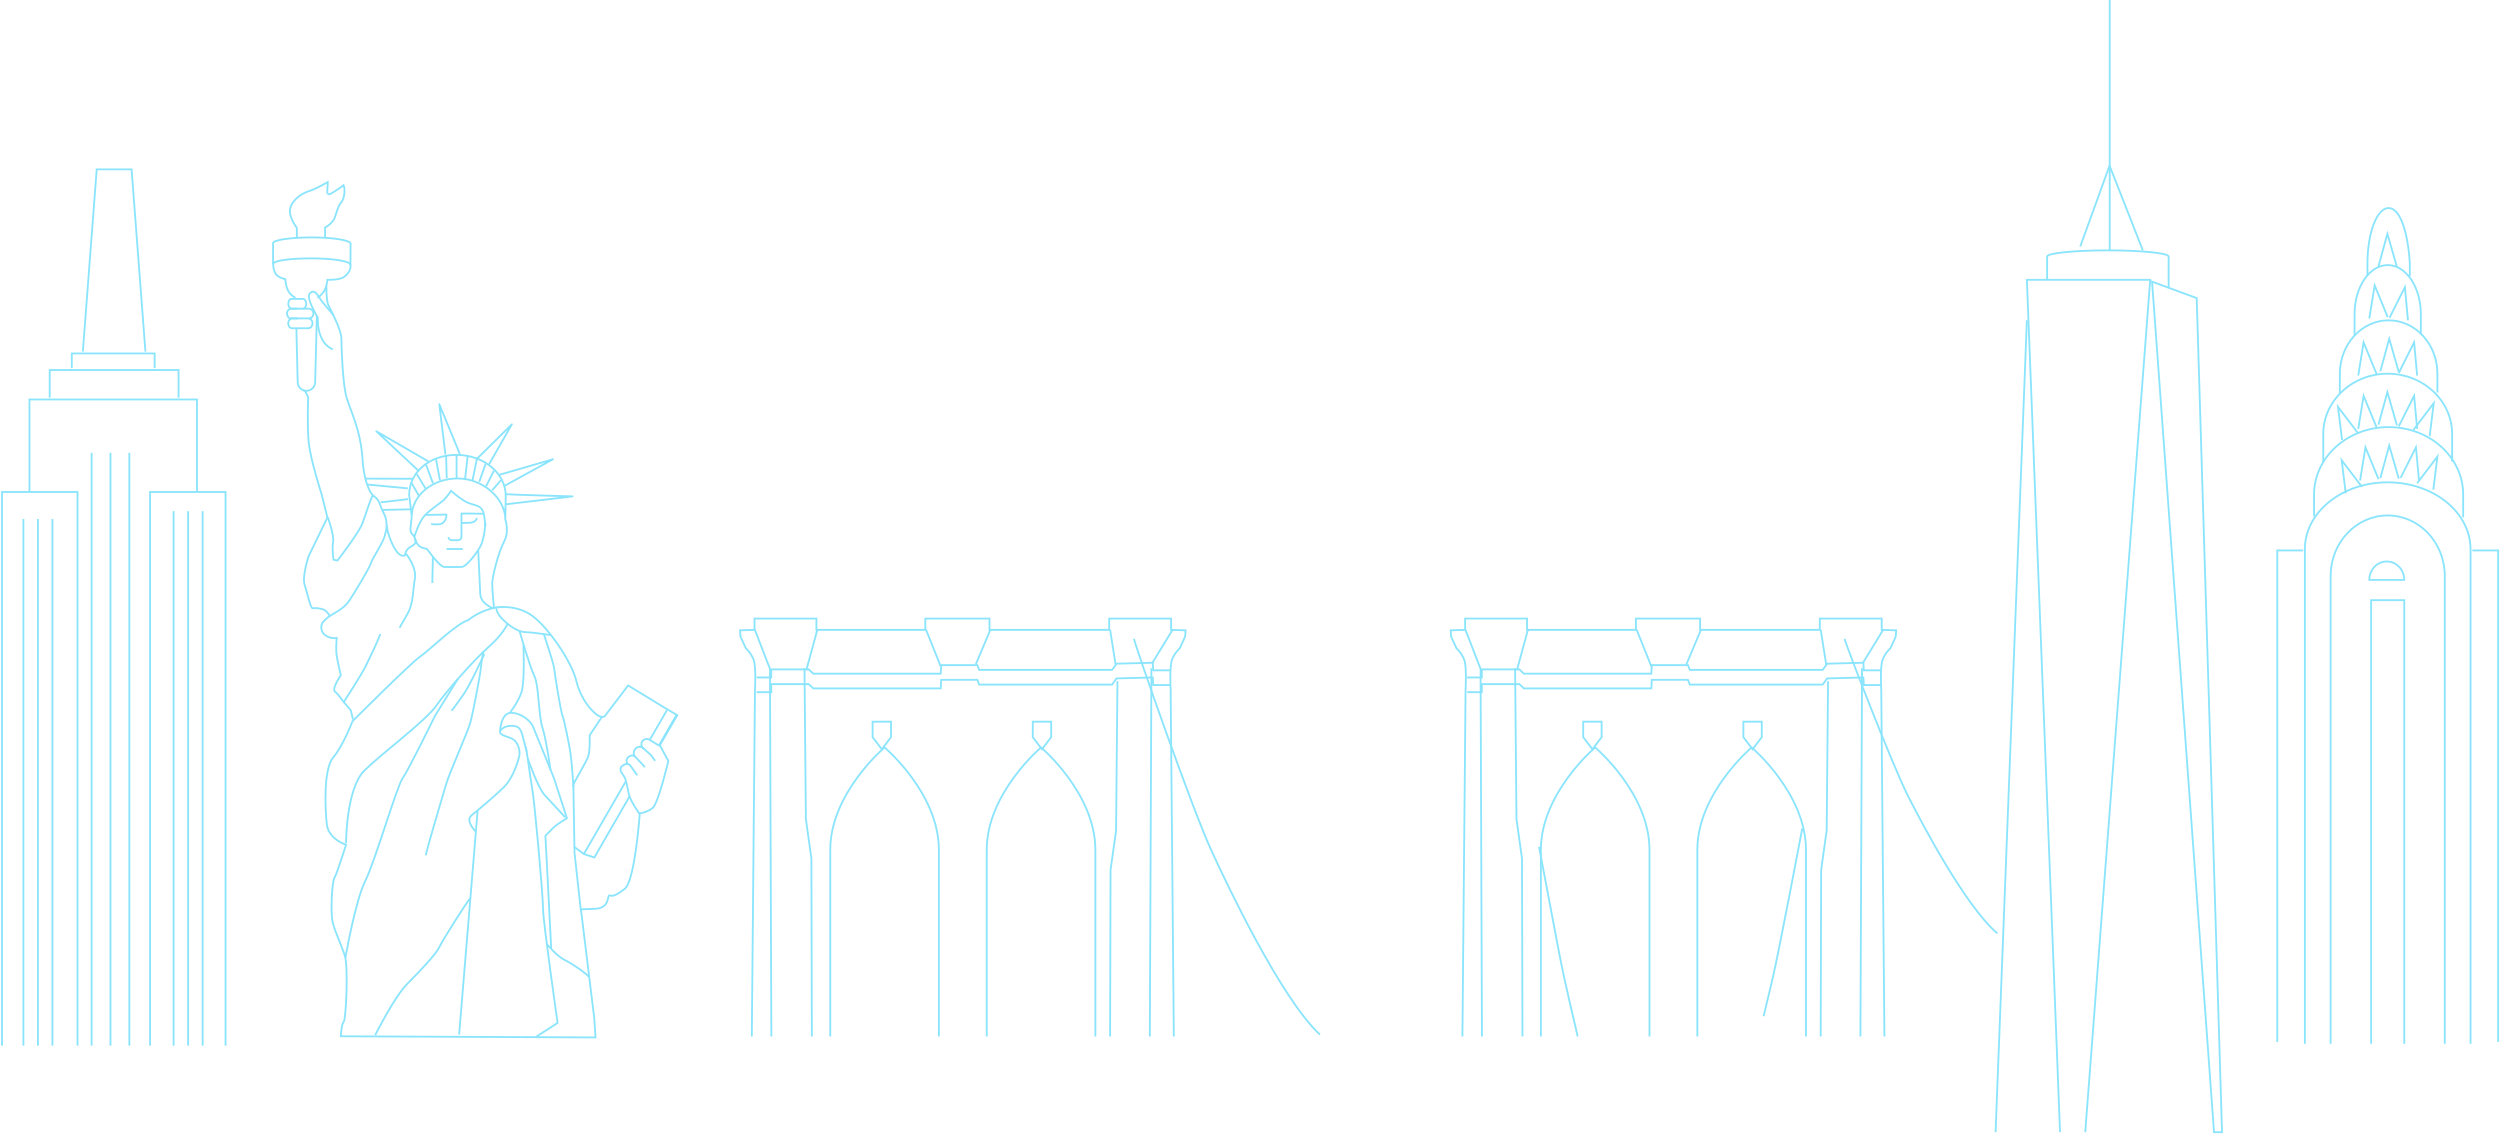
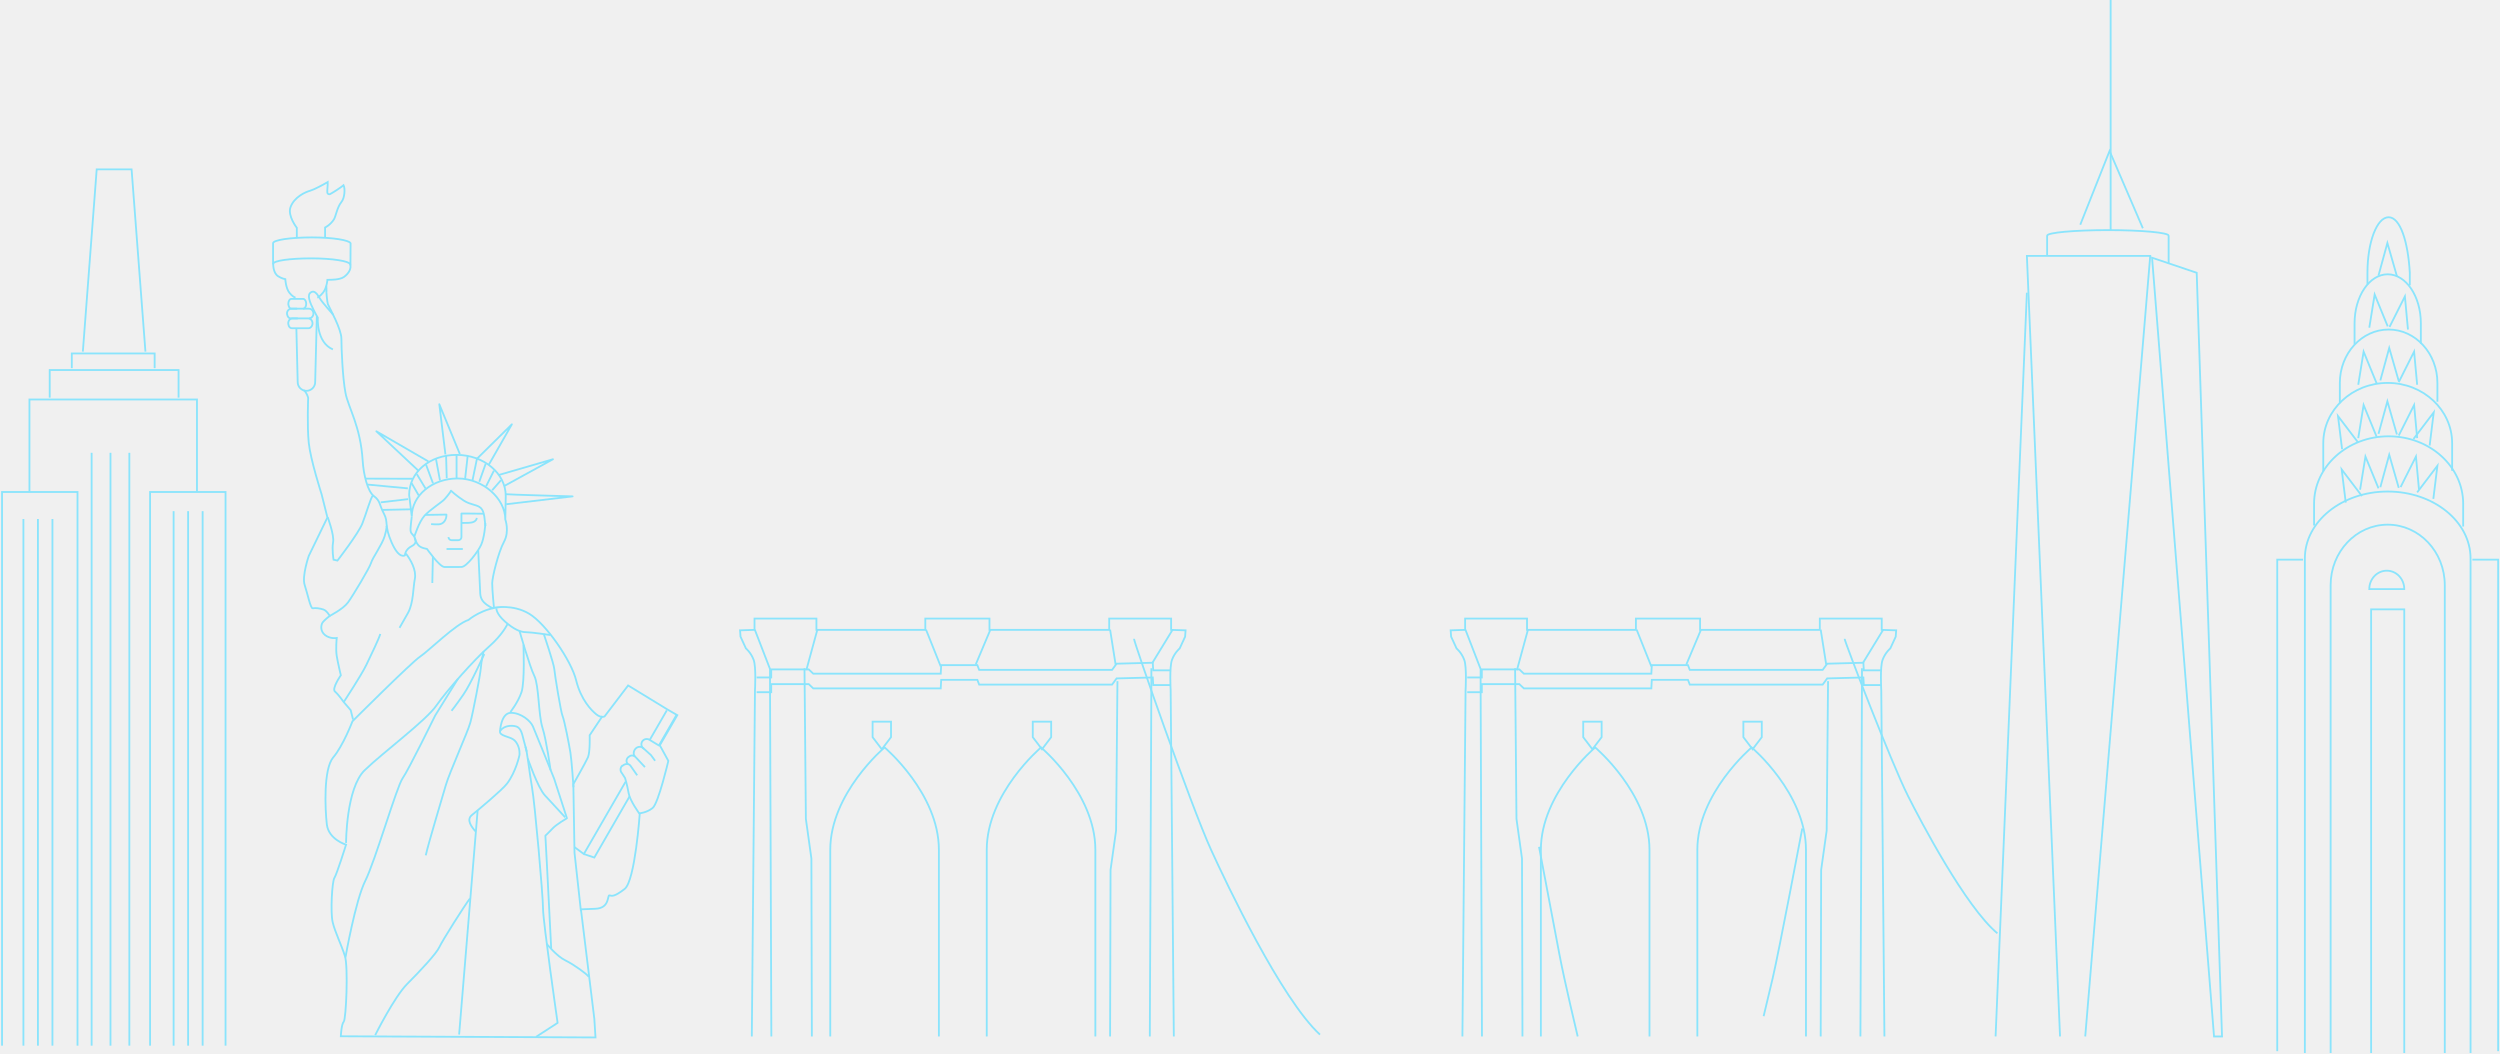
- <svg xmlns="http://www.w3.org/2000/svg" xmlns:xlink="http://www.w3.org/1999/xlink" width="1358px" height="616px" viewBox="0 0 1358 616" version="1.1">
+ <svg xmlns="http://www.w3.org/2000/svg" xmlns:xlink="http://www.w3.org/1999/xlink" width="1358px" height="572px" viewBox="0 0 1358 572" version="1.1">
  <defs>
    <polygon id="path-1" points="0.479 0.379 2.71 0.379 2.71 87.829 0.479 87.829" />
    <polygon id="path-3" points="0.493 0.474 2.493 0.474 2.493 90.51 0.493 90.51" />
  </defs>
  <g id="Page-1" stroke="none" stroke-width="1" fill="none" fill-rule="evenodd">
-     <g id="Desktop_useReact" transform="translate(-33, -2839)">
-       <rect fill="#FFFFFF" x="0" y="0" width="1440" height="5655" />
-       <g id="code-of-conduct" transform="translate(0, 1910)">
-         <g id="City-Illustration" transform="translate(34, 929)">
+     <g id="desktop-city-illustration" transform="translate(-227, -2872)">
+       <g id="code-of-conduct" transform="translate(228, 2872)">
+         <g id="City-Illustration">
          <g id="Illustration">
            <g id="brooklyn-bridge" transform="translate(787, 336)" stroke="#8AE4FC">
              <path d="M49,227 L49,125.614 C49,94.9 78.5,70 78.5,70 C78.5,70 108,94.9 108,125.614 L108,227" id="Stroke-1" />
              <path d="M134,227 L134,125.614 C134,94.9 163.5,70 163.5,70 C163.5,70 193,94.9 193,125.614 L193,227" id="Stroke-3" />
              <path d="M235.619,227 L233.901,38.859 C233.901,38.859 233.164,26.314 234.638,22.38 C236.109,18.446 238.809,16.231 238.809,16.231 L241.753,9.837 L242,6.394 L234.146,6.147 L234.146,0 L200.52,0 L200.52,6.147 L135.48,6.147 L135.48,0 L100.629,0 L100.629,6.147 L41.48,6.147 L41.48,0 L7.856,0 L7.856,6.147 L0,6.394 L0.247,9.837 L3.191,16.231 C3.191,16.231 5.891,18.446 7.364,22.38 C8.075,24.281 8.271,28.192 8.283,31.726 C8.297,35.508 8.099,38.859 8.099,38.859 L6.381,227" id="Stroke-5" />
              <polyline id="Stroke-7" points="9 32 16.921 32 16.921 27.614 37.303 27.614 39.759 29.936 109.007 29.936 109.253 25.291 128.899 25.291 129.88 27.87 202.077 27.87 204.533 24.516 224.178 24 224.423 28.13 234 28.13" />
              <polyline id="Stroke-9" points="9 40 16.921 40 16.921 35.613 37.303 35.613 39.759 37.935 109.007 37.935 109.253 33.29 128.899 33.29 129.88 35.869 202.077 35.869 204.533 32.515 224.178 32 224.423 36.129 234 36.129" />
              <polyline id="Stroke-11" points="8 6 16.269 27.412 16.269 35.165 17 227" />
              <polyline id="Stroke-13" points="223.424 27 223.424 34.767 222.576 227" />
              <path d="M36,28 L42,6" id="Stroke-15" />
              <polyline id="Stroke-17" points="35 27 35.751 108.831 38.75 130.338 39 227" />
              <polyline id="Stroke-19" points="205 34 204.249 115.174 201.251 136.509 201 227" />
              <path d="M136,6 L128,25" id="Stroke-21" />
              <path d="M235,6 L224,24" id="Stroke-23" />
              <path d="M109,26 L101,6" id="Stroke-25" />
              <path d="M201,6 L204,25" id="Stroke-27" />
              <path d="M48,124 C48,124 55.688,164.384 59.062,182.355 C61.802,196.935 69,227 69,227" id="Stroke-29" />
              <path d="M191,114 C191,114 178.309,180.992 174.918,195.372 C173.388,201.848 171.554,209.523 170,216" id="Stroke-31" />
              <path d="M297,171 C279.689,156.549 255.327,110.064 248.379,96.267 C239.447,78.532 214,12.5 214,11" id="Stroke-35" />
              <polygon id="Stroke-39" points="82 64.425 77 71 72 64.425 72 56 82 56" />
              <polygon id="Stroke-41" points="169 64.425 164.002 71 159 64.425 159 56 169 56" />
            </g>
            <g id="brooklyn-bridge" transform="translate(401, 336)" stroke="#8AE4FC">
              <path d="M49,227 L49,125.614 C49,94.9 78.5,70 78.5,70 C78.5,70 108,94.9 108,125.614 L108,227" id="Stroke-1" />
              <path d="M134,227 L134,125.614 C134,94.9 163.5,70 163.5,70 C163.5,70 193,94.9 193,125.614 L193,227" id="Stroke-3" />
              <path d="M235.619,227 L233.901,38.859 C233.901,38.859 233.164,26.314 234.638,22.38 C236.109,18.446 238.809,16.231 238.809,16.231 L241.753,9.837 L242,6.394 L234.146,6.147 L234.146,0 L200.52,0 L200.52,6.147 L135.48,6.147 L135.48,0 L100.629,0 L100.629,6.147 L41.48,6.147 L41.48,0 L7.856,0 L7.856,6.147 L0,6.394 L0.247,9.837 L3.191,16.231 C3.191,16.231 5.891,18.446 7.364,22.38 C8.075,24.281 8.271,28.192 8.283,31.726 C8.297,35.508 8.099,38.859 8.099,38.859 L6.381,227" id="Stroke-5" />
              <polyline id="Stroke-7" points="9 32 16.921 32 16.921 27.614 37.303 27.614 39.759 29.936 109.007 29.936 109.253 25.291 128.899 25.291 129.88 27.87 202.077 27.87 204.533 24.516 224.178 24 224.423 28.13 234 28.13" />
              <polyline id="Stroke-9" points="9 40 16.921 40 16.921 35.613 37.303 35.613 39.759 37.935 109.007 37.935 109.253 33.29 128.899 33.29 129.88 35.869 202.077 35.869 204.533 32.515 224.178 32 224.423 36.129 234 36.129" />
              <polyline id="Stroke-11" points="8 6 16.269 27.412 16.269 35.165 17 227" />
              <polyline id="Stroke-13" points="223.424 27 223.424 34.767 222.576 227" />
              <path d="M36,28 L42,6" id="Stroke-15" />
              <polyline id="Stroke-17" points="35 27 35.751 108.831 38.75 130.338 39 227" />
              <polyline id="Stroke-19" points="205 34 204.249 115.174 201.251 136.509 201 227" />
              <path d="M136,6 L128,25" id="Stroke-21" />
              <path d="M235,6 L224,24" id="Stroke-23" />
              <path d="M109,26 L101,6" id="Stroke-25" />
              <path d="M201,6 L204,25" id="Stroke-27" />
              <path d="M315,226 C293.935,206.582 264.289,144.117 255.834,125.578 C244.966,101.747 214,13.015 214,11" id="Stroke-35" />
              <polygon id="Stroke-39" points="82 64.425 77 71 72 64.425 72 56 82 56" />
              <polygon id="Stroke-41" points="169 64.425 164.002 71 159 64.425 159 56 169 56" />
            </g>
            <g id="freedom-tower" transform="translate(1083, 0)" stroke="#8AE4FC">
-               <polyline id="Stroke-1" points="35.012 615 17 152 84 152 48.7 615" />
-               <polygon id="Stroke-3" points="123 615 118.659 615 85 153 109.248 161.934" />
-               <path d="M0,615 L17,174" id="Stroke-5" />
-               <path d="M28,151.636 L28,139.349 C28,137.499 42.774,136 60.999,136 C79.226,136 94,137.499 94,139.349 L94,156" id="Stroke-7" />
-               <path d="M62,0 L62,136" id="Stroke-9" />
-               <polyline id="Stroke-11" points="46 133.877 61.916 90 80 136" />
-             </g>
-             <g id="Group-111" transform="translate(1563, 85)" stroke="#8AE4FC">
-               <path d="M573,509 L573,268.519 C573,250.558 591.131,236 613.501,236 C635.869,236 654,250.558 654,268.519 L654,509" id="Stroke-1" />
-               <path d="M585,507 L585,280.3 C585,264.118 597.313,251 612.498,251 C627.687,251 640,264.118 640,280.3 L640,507" id="Stroke-3" />
-               <path d="M577,251.538 L577,240.903 C577,222.732 593.341,208 613.501,208 C633.659,208 650,222.732 650,240.903 L650,252" id="Stroke-5" />
-               <path d="M604,282 C604,276.476 607.806,272 612.5,272 C617.196,272 621,276.476 621,282 L604,282 Z" id="Stroke-7" />
-               <path d="M582,225 L582,211.345 C582,195.138 595.879,182 613,182 C630.121,182 644,195.138 644,211.345 L644,224.766" id="Stroke-9" />
-               <path d="M589,192 L589,182.128 C589,167.699 599.52,156 612.499,156 C625.478,156 636,167.699 636,182.128 L636,191.307" id="Stroke-11" />
-               <path d="M597,163 L597,152.817 C597,139.663 604.163,129 612.998,129 C621.835,129 629,139.663 629,152.817 L629,162.767" id="Stroke-13" />
-               <path d="M603,134.542 L603,128.883 C603,114.037 607.476,102 612.999,102 C618.522,102 622.209,114.059 623,128.883 L623,135" id="Stroke-15" />
-               <path d="M612,102 L612,21" id="Stroke-17" />
-               <polyline id="Stroke-19" points="653 269 666 269 666 508" />
-               <polyline id="Stroke-21" points="571 269 558 269 558 508" />
-               <polyline id="Stroke-23" points="609 181.693 613.829 166 619 182" />
-               <polyline id="Stroke-25" points="608 129.693 612.83 114 618 130" />
-               <polyline id="Stroke-27" points="608 207.693 612.83 192 618 208" />
-               <polyline id="Stroke-29" points="603 155 605.912 139 613 154.348" />
-               <polyline id="Stroke-31" points="598 210 600.91 194 608 209.348" />
-               <polyline id="Stroke-33" points="598 184 600.91 168 608 183.348" />
-               <polyline id="Stroke-35" points="622 156 620.337 140 612 154.744" />
-               <polyline id="Stroke-37" points="626 210 624.339 194 616 208.744" />
-               <polyline id="Stroke-39" points="633.988 213 636 197 626 209.858" />
-               <polyline id="Stroke-41" points="590.014 215 588 199 598 211.856" />
-               <polyline id="Stroke-43" points="610 233.693 614.828 218 620 234" />
-               <polyline id="Stroke-45" points="598 235 600.91 219 608 234.346" />
-               <polyline id="Stroke-47" points="627 235 625.339 219 617 233.744" />
-               <polyline id="Stroke-49" points="633.986 239 636 223 626 235.856" />
-               <polyline id="Stroke-51" points="591.012 241 589 225 599 237.856" />
-               <polyline id="Stroke-53" points="626 184 624.339 168 616 182.742" />
-               <polyline id="Stroke-55" points="605 508 605 293 621 293 621 508" />
-               <path d="M119,506 L119,391.053 C119,356.231 152.5,328 152.5,328 C152.5,328 186,356.231 186,391.053 L186,506" id="Stroke-57" />
-               <path d="M217,506 L217,391.053 C217,356.231 250.5,328 250.5,328 C250.5,328 284,356.231 284,391.053 L284,506" id="Stroke-59" />
-               <path d="M332.775,505 L330.83,292.823 C330.83,292.823 329.995,278.676 331.665,274.239 C333.33,269.802 336.387,267.305 336.387,267.305 L339.72,260.094 L340,256.211 L331.108,255.932 L331.108,249 L293.035,249 L293.035,255.932 L219.395,255.932 L219.395,249 L179.935,249 L179.935,255.932 L112.965,255.932 L112.965,249 L74.894,249 L74.894,255.932 L66,256.211 L66.28,260.094 L69.613,267.305 C69.613,267.305 72.67,269.802 74.337,274.239 C75.143,276.383 75.365,280.794 75.379,284.779 C75.395,289.045 75.17,292.823 75.17,292.823 L73.225,505" id="Stroke-61" />
-               <polyline id="Stroke-63" points="75 285 83.942 285 83.942 279.518 106.951 279.518 109.724 282.42 187.897 282.42 188.174 276.613 210.352 276.613 211.46 279.838 292.962 279.838 295.735 275.644 317.912 275 318.189 280.162 329 280.162" />
-               <polyline id="Stroke-65" points="75 295 83.942 295 83.942 289.517 106.951 289.517 109.724 292.418 187.897 292.418 188.174 286.613 210.352 286.613 211.46 289.837 292.962 289.837 295.735 285.644 317.912 285 318.189 290.161 329 290.161" />
-               <polyline id="Stroke-67" points="75 256 84.188 280.124 84.188 288.86 85 505" />
-               <polyline id="Stroke-69" points="317.424 281 317.424 289.7 316.576 505" />
-               <path d="M105,281 L113,256" id="Stroke-71" />
-               <polyline id="Stroke-73" points="106 281 106.751 372.651 109.75 396.739 110 505" />
-               <polyline id="Stroke-75" points="296 287 295.249 378.689 292.251 402.787 292 505" />
-               <path d="M221,256 L212,278" id="Stroke-77" />
-               <path d="M331,256 L318,276" id="Stroke-79" />
-               <path d="M189,279 L179,257" id="Stroke-81" />
-               <path d="M293,256 L296,278" id="Stroke-83" />
-               <path d="M121,389 C121,389 129.421,434.089 133.116,454.154 C136.117,470.433 144,504 144,504" id="Stroke-85" />
-               <path d="M281,378 C281,378 267.101,453.53 263.386,469.743 C261.711,477.044 259.702,485.697 258,493" id="Stroke-87" />
-               <path d="M206,265 C206.495,266.009 219.486,337.868 221.67,345.088 C223.857,352.309 235.326,412.297 238.331,422.019 C241.336,431.738 261,507 261,507" id="Stroke-89" />
-               <path d="M400,443 C380.395,426.743 352.804,374.447 344.935,358.926 C334.82,338.974 306,264.687 306,263" id="Stroke-91" />
-               <path d="M95,271 C94.523,272.357 93.946,273.712 93.699,274.61 L91.332,283.188 C89.813,288.69 88.292,294.189 86.752,299.682 C83.676,310.67 80.537,321.641 77.234,332.565 C71.235,352.395 64.786,372.133 57.112,391.404 C42.068,429.192 22.89,465.347 0,499" id="Stroke-93" />
-               <polygon id="Stroke-95" points="158 321.987 152.5 329 147 321.987 147 313 158 313" />
-               <polygon id="Stroke-97" points="256 321.987 250.502 329 245 321.987 245 313 256 313" />
-               <polyline id="Stroke-99" points="431.012 619 413 153 480 153 444.7 619" />
-               <polygon id="Stroke-101" points="519 619 514.659 619 481 154 505.248 162.992" />
-               <path d="M395,619 L412,175" id="Stroke-103" />
-               <path d="M423,151.854 L423,140.182 C423,138.424 437.998,137 456.499,137 C475.002,137 490,138.424 490,140.182 L490,156" id="Stroke-105" />
-               <path d="M457,0 L457,137" id="Stroke-107" />
-               <polyline id="Stroke-109" points="442 135.831 457.916 91 476 138" />
+               <polyline id="Stroke-1" points="35.012 563 17 139 84 139 48.7 563" />
+               <polygon id="Stroke-3" points="123 563 118.659 563 85 140 109.248 148.18" />
+               <path d="M0,563 L17,159" id="Stroke-5" />
+               <path d="M28,139.073 L28,128.014 C28,126.349 42.774,125 60.999,125 C79.226,125 94,126.349 94,128.014 L94,143" id="Stroke-7" />
+               <path d="M62.5,0 L62.5,125" id="Stroke-9" />
+               <polyline id="Stroke-11" points="46 122.062 61.916 82 80 124" />
            </g>
            <g id="empire-state-&amp;-statue" transform="translate(0, 3)">
              <polyline id="Stroke-1" stroke="#8AE4FC" points="15 264 15 214 106 214 106 264" />
              <polyline id="Stroke-2" stroke="#8AE4FC" points="26 213 26 198 96 198 96 213" />
              <polyline id="Stroke-3" stroke="#8AE4FC" points="38 197 38 189 83 189 83 197" />
              <polyline id="Stroke-4" stroke="#8AE4FC" points="44 188 51.524 89 70.476 89 78 188" />
              <g id="Group-164">
                <polyline id="Stroke-5" stroke="#8AE4FC" points="0.115 565 0.115 264.251 41.106 264.251 41.106 565" />
                <polyline id="Stroke-7" stroke="#8AE4FC" points="80.519 565 80.519 264.251 121.51 264.251 121.51 565" />
                <g id="Group-11" transform="translate(59.21818, 0)">
-                   <mask id="mask-2" fill="white">
-                     <use xlink:href="#path-1" />
-                   </mask>
-                   <g id="Clip-10" />
-                   <path d="M1.594,87.829 L1.594,0.378" id="Stroke-9" stroke="#8AE4FC" mask="url(#mask-2)" />
+                   <g id="Stroke-9-Clipped">
+                     <mask id="mask-2" fill="white">
+                       <use xlink:href="#path-1" />
+                     </mask>
+                     <g id="path-1" />
+                     <path d="M1.594,87.829 L1.594,0.378" id="Stroke-9" stroke="#8AE4FC" mask="url(#mask-2)" />
+                   </g>
                </g>
                <path d="M48.766,565 L48.766,242.959" id="Stroke-12" stroke="#8AE4FC" />
                <path d="M59.013,565 L59.013,242.959" id="Stroke-14" stroke="#8AE4FC" />
                <path d="M69.261,565 L69.261,242.959" id="Stroke-16" stroke="#8AE4FC" />
                <path d="M93.304,565 L93.304,274.66" id="Stroke-18" stroke="#8AE4FC" />
                <path d="M101.187,565 L101.187,274.66" id="Stroke-20" stroke="#8AE4FC" />
                <path d="M109.071,565 L109.071,274.66" id="Stroke-22" stroke="#8AE4FC" />
                <path d="M11.718,565 L11.718,278.918" id="Stroke-24" stroke="#8AE4FC" />
                <path d="M19.6,565 L19.6,278.918" id="Stroke-26" stroke="#8AE4FC" />
                <path d="M27.484,565 L27.484,278.918" id="Stroke-28" stroke="#8AE4FC" />
                <path d="M273.482,279.201 L273.718,266.393 C273.718,254.077 261.762,244.094 247.011,244.094 C232.259,244.094 221.248,253.602 221.248,265.918 L222.674,277.541 C222.674,266.143 233.836,256.902 247.602,256.902 C261.372,256.902 273.482,267.803 273.482,279.201 C273.482,279.201 275.855,285.606 272.771,291.301 C269.684,296.993 266.361,310.61 266.361,313.834 C266.361,317.511 267.309,327.12 267.309,327.12 C267.309,327.12 277.519,324.985 286.54,330.44 C295.562,335.895 309.332,355.823 311.946,366.497 C314.558,377.173 320.256,382.866 322.868,385.001 C325.477,387.136 327.377,386.187 327.377,386.187 L340.199,369.342 L361.566,382.392 L366.909,385.473 L357.413,401.841 L362.041,410.302 C362.041,410.302 356.659,433.392 353.494,435.921 C350.329,438.452 346.529,438.767 346.529,438.767 C346.529,438.767 343.998,475.456 338.299,479.886 C332.601,484.314 331.334,483.681 330.069,483.365 C328.802,483.048 330.386,490.324 322.471,490.64 L314.558,490.954 L321.839,550.418 L322.471,560.539 L184.132,559.906 C184.132,559.906 184.448,553.264 185.713,552 C186.982,550.734 188.247,522.267 186.349,516.26 C184.448,510.25 180.967,503.291 179.7,497.914 C178.433,492.537 179.383,475.775 180.65,473.876 C181.915,471.98 186.982,455.847 186.982,455.847 C186.982,455.847 177.483,453.001 176.533,444.779 C175.583,436.554 174.635,414.729 180.017,408.403 C185.398,402.079 190.463,388.796 190.463,388.796 C190.463,388.796 222.435,356.85 227.185,353.688 C231.934,350.524 246.495,335.975 253.458,333.76 C253.458,333.76 261.374,326.999 272.177,326.703" id="Stroke-30" stroke="#8AE4FC" />
                <polyline id="Stroke-32" stroke="#8AE4FC" stroke-linejoin="round" points="226.471 252.87 203.443 231.282 231.697 247.652" />
                <polyline id="Stroke-34" stroke="#8AE4FC" stroke-linejoin="round" points="240.955 243.857 237.632 216.578 248.79 243.621" />
                <polyline id="Stroke-36" stroke="#8AE4FC" stroke-linejoin="round" points="258.051 246.229 277.044 227.489 264.46 249.549" />
                <polyline id="Stroke-38" stroke="#8AE4FC" stroke-linejoin="round" points="269.921 255.005 299.361 246.466 273.008 260.935" />
                <path d="M273.719,265.444 C274.906,265.68 310.044,266.63 310.044,266.63 L273.956,270.899" id="Stroke-40" stroke="#8AE4FC" stroke-linejoin="round" />
                <path d="M223.228,257.062 L197.506,256.984" id="Stroke-42" stroke="#8AE4FC" stroke-linejoin="round" />
                <path d="M164.029,208.987 C165.613,210.092 166.403,213.098 166.403,213.098 C166.403,213.098 165.771,228.438 166.721,237.61 C167.672,246.782 173.684,265.444 173.684,265.444 L176.852,278.095 L166.721,298.97 C166.721,298.97 162.923,310.04 164.505,314.784 C166.088,319.528 167.672,327.751 168.936,327.435 C170.203,327.12 172.734,327.435 174.635,328.067 C176.533,328.703 178.116,331.548 178.116,331.548 C178.116,331.548 175.268,333.761 174.318,335.027 C173.368,336.292 172.734,339.771 175.585,341.986 C178.433,344.198 181.917,343.568 181.917,343.568 C181.917,343.568 181.283,349.575 181.917,353.37 C182.55,357.167 184.133,363.81 184.133,363.81 C184.133,363.81 179.066,371.083 180.966,372.663 C182.864,374.246 185.715,378.359 185.715,378.359 L189.513,382.785 L190.78,387.847" id="Stroke-44" stroke="#8AE4FC" />
                <path d="M222.673,277.541 C222.042,283.551 221.486,285.686 222.753,286.951 C224.02,288.215 226.551,291.696 222.753,293.592 C218.955,295.49 218.955,298.655 218.955,298.655 C218.955,298.655 215.788,301.026 211.673,291.537 C207.558,282.047 210.089,280.783 207.558,276.039 C205.024,271.293 205.658,269.08 202.176,266.549 C198.693,264.022 196.478,254.848 196.003,247.256 C194.823,228.368 188.246,218.633 186.662,210.41 C185.083,202.187 184.448,185.78 184.448,180.996 C184.448,175.775 178.187,164.644 177.09,162.177 C176.771,161.464 176.01,154.465 176.296,152.609 C176.316,152.484 176.341,155.909 176.365,155.769" id="Stroke-46" stroke="#8AE4FC" />
                <path d="M147.331,140.668 L147.331,129.123 C147.331,127.375 156.758,125.96 168.382,125.96 C180.009,125.96 188.761,127.511 189.434,129.123 L189.356,141.142" id="Stroke-48" stroke="#8AE4FC" />
                <path d="M160.231,126.436 L160.231,120.74 C160.231,120.74 155.13,114.262 156.787,109.592 C158.748,104.079 164.743,101.356 167.531,100.578 C169.674,99.981 174.614,97.298 177.027,95.894 C177.09,97.672 176.655,100.371 176.798,101.599 C176.885,102.336 177.676,102.757 178.334,102.419 C180.275,101.414 184.548,98.532 185.636,97.612 C186.526,99.453 186.29,104.491 184.447,106.746 C182.106,109.616 181.441,114.456 180.413,116.116 C178.513,119.183 175.584,120.584 175.584,120.584 L175.584,125.803" id="Stroke-50" stroke="#8AE4FC" />
                <path d="M171.376,158.697 L171.376,158.697 C171.376,158.697 172.759,158.149 174.556,155.851 C176.535,153.32 176.851,149.017 176.851,149.017 L178.116,148.97 C178.116,148.97 183.484,149.108 185.795,147.468 C188.799,145.333 189.91,142.566 189.196,140.509 C188.625,138.86 179.773,137.347 168.146,137.347 C156.52,137.347 147.411,138.604 147.411,140.353 C147.411,140.353 147.217,145.229 150.101,147.071 C152.079,148.339 153.98,148.654 153.98,148.654 C153.98,148.654 154.218,153.478 156.194,156.007 C157.655,157.877 158.949,158.483 159.379,158.645 C159.479,158.681 159.533,158.697 159.533,158.697" id="Stroke-52" stroke="#8AE4FC" />
                <path d="M159.985,175.222 L160.705,204.558 C160.705,207.168 162.842,209.302 165.454,209.302 C168.065,209.302 170.202,207.168 170.202,204.558 L171.112,168.738" id="Stroke-54" stroke="#8AE4FC" />
                <path d="M326.269,385.949 L319.306,396.386 C319.306,396.386 319.622,405.558 318.356,408.404 C317.089,411.249 310.44,422.953 310.44,422.953 L311.054,459.016 L311.076,460.275 L314.557,491.904" id="Stroke-56" stroke="#8AE4FC" />
                <path d="M351.972,398.864 L361.212,382.865" id="Stroke-58" stroke="#8AE4FC" />
                <polyline id="Stroke-60" stroke="#8AE4FC" points="310.994 457.112 316.14 460.909 338.804 421.666" />
                <path d="M356.959,401.88 L366.552,385.237" id="Stroke-62" stroke="#8AE4FC" />
                <polyline id="Stroke-64" stroke="#8AE4FC" points="316.139 460.91 321.839 462.808 340.98 429.601" />
                <path d="M163.663,164.674 C164.582,164.674 165.336,163.505 165.336,162.036 C165.336,160.568 164.582,159.369 163.663,159.369 L157.274,159.369 C156.355,159.369 155.601,160.568 155.601,162.036 C155.601,162.036 155.733,164.634 157.356,164.674 C158.781,164.71 160.43,164.674 160.43,164.674" id="Stroke-66" stroke="#8AE4FC" />
                <path d="M166.787,169.965 C168.143,169.965 169.251,168.764 169.251,167.295 C169.251,165.829 168.143,164.675 166.787,164.675 L157.355,164.675 C155.999,164.675 154.888,165.829 154.888,167.295 C154.888,167.295 155.009,169.965 157.067,169.965 L160.745,169.965" id="Stroke-68" stroke="#8AE4FC" />
                <path d="M166.486,175.301 C167.733,175.301 168.754,174.102 168.754,172.633 C168.754,171.167 167.733,169.964 166.486,169.964 L157.826,169.964 C156.581,169.964 155.562,171.167 155.562,172.633 C155.562,172.633 155.66,175.301 157.618,175.301 L160.565,175.301 L166.486,175.301 Z" id="Stroke-70" stroke="#8AE4FC" />
                <path d="M179.818,186.806 C170.676,182.893 171.628,169.549 171.628,169.549 C171.628,169.549 167.616,162.813 166.94,159.288 C166.641,157.748 166.632,156.418 168.245,155.613 C169.55,154.96 170.915,155.968 172.578,158.813 C174.316,161.793 179.463,167.118 179.996,168.005" id="Stroke-72" stroke="#8AE4FC" />
                <path d="M346.372,439.027 C346.372,439.027 341.149,431.969 340.437,427.698 C339.726,423.428 338.535,419.633 338.535,419.633 L336.855,417.022 L336.893,417.066 C335.785,415.937 335.803,414.105 336.933,412.997 L337.172,412.991 C338.303,411.883 340.205,411.596 341.314,412.725 L345.123,418.152" id="Stroke-74" stroke="#8AE4FC" />
                <path d="M340.08,412.043 C338.971,410.913 339.129,409.395 340.26,408.286 L340.555,408.128 C341.685,407.02 343.222,407.196 344.331,408.326 L349.338,413.703" id="Stroke-76" stroke="#8AE4FC" />
                <path d="M343.937,407.949 C342.799,406.851 343.118,404.832 344.283,403.629 C345.449,402.425 347.331,402.343 348.469,403.446 L352.604,407.178 L354.859,410.263" id="Stroke-78" stroke="#8AE4FC" />
                <path d="M348.824,403.784 C347.459,402.987 346.998,401.215 347.796,399.849 C348.597,398.483 350.37,398.022 351.737,398.822 L353.02,399.588 C354.739,400.716 357.413,402.198 357.413,402.198" id="Stroke-80" stroke="#8AE4FC" />
                <path d="M177.008,277.937 C177.008,277.937 180.65,287.74 179.937,291.539 C179.225,295.334 180.175,301.025 180.175,301.025 L182.312,301.5 C182.312,301.5 193.707,286.793 195.843,281.336 C197.98,275.881 200.208,267.698 201.544,266.156" id="Stroke-82" stroke="#8AE4FC" />
                <path d="M186.982,454.899 C186.982,454.899 186.982,425.169 197.112,415.364 C207.242,405.557 230.35,388.479 236.048,380.256 C241.747,372.031 256.942,354.951 264.538,348.311 C272.137,341.67 274.668,335.975 274.668,335.975" id="Stroke-84" stroke="#8AE4FC" stroke-linejoin="round" />
                <path d="M268.655,327.435 C268.655,327.435 268.337,330.281 273.404,334.711 C278.467,339.138 281.95,340.402 284.798,340.402 C287.649,340.402 297.937,341.946 297.937,341.946" id="Stroke-86" stroke="#8AE4FC" stroke-linejoin="round" />
                <path d="M186.663,517.049 C186.663,517.049 192.045,486.211 197.427,475.457 C202.809,464.705 214.522,424.221 217.687,419.791 C220.854,415.363 235.413,385.632 235.413,385.632 L247.763,365.706" id="Stroke-88" stroke="#8AE4FC" stroke-linejoin="round" />
                <path d="M202.809,559.275 C202.809,559.275 213.256,538.4 220.221,531.44 C227.187,524.484 236.048,514.993 237.631,511.515 C239.215,508.036 251.72,488.268 254.249,485.104" id="Stroke-90" stroke="#8AE4FC" stroke-linejoin="round" />
                <path d="M248.395,558.957 L258.445,437.267" id="Stroke-92" stroke="#8AE4FC" stroke-linejoin="round" />
                <path d="M290.181,560.223 L301.895,552.631 C301.895,552.631 293.979,497.598 293.979,490.639 C293.979,483.68 289.548,433.393 287.966,424.535 C286.383,415.679 285.274,403.82 284.324,402.552" id="Stroke-94" stroke="#8AE4FC" stroke-linejoin="round" />
                <path d="M257.258,448.573 C255.043,446.042 252.193,442.247 255.357,439.716 C258.525,437.189 271.864,426.034 274.431,422.638 C279.338,416.153 281.16,407.217 281.16,407.217 C281.16,407.217 281.746,403.478 279.26,400.024 C277.415,397.464 273.887,397.509 271.418,395.875 C270.905,395.534 270.479,394.944 270.613,394.342 C270.673,394.084 270.827,393.856 270.994,393.651 C272.89,391.307 276.539,390.824 279.306,391.586 C282.273,392.403 282.732,396.455 283.462,399.026 C284.048,401.087 284.597,403.162 285.116,405.243" id="Stroke-96" stroke="#8AE4FC" stroke-linejoin="round" />
                <path d="M295.879,509.618 C295.879,509.618 301.419,516.419 306.009,518.631 C310.601,520.844 318.039,526.221 318.831,527.645" id="Stroke-98" stroke="#8AE4FC" stroke-linejoin="round" />
                <path d="M270.613,394.342 C270.613,394.342 271.031,384.208 276.568,384.208 C282.108,384.208 287.173,388.635 288.44,391.483 C289.707,394.331 299.995,419.948 299.995,419.948 L306.958,441.458 C306.958,441.458 301.26,444.778 299.201,446.991 C297.145,449.206 295.247,450.944 295.247,450.944 L296.037,465.654 L298.412,512.146" id="Stroke-100" stroke="#8AE4FC" stroke-linejoin="round" />
                <path d="M285.709,409.077 C285.709,409.077 291.131,424.851 294.93,428.965 C298.728,433.076 306.01,440.982 306.01,440.982" id="Stroke-102" stroke="#8AE4FC" stroke-linejoin="round" />
                <path d="M281.199,339.691 C281.199,339.691 286.699,359.064 289.232,364.125 C291.764,369.185 291.447,385.316 293.664,392.276 C295.879,399.232 298.058,415.363 298.058,415.363" id="Stroke-104" stroke="#8AE4FC" stroke-linejoin="round" />
                <path d="M283.335,347.164 C283.335,347.164 284.167,367.446 282.267,373.022 C280.367,378.595 276.214,383.814 276.214,383.814" id="Stroke-106" stroke="#8AE4FC" stroke-linejoin="round" />
                <path d="M262.087,352.265 C261.895,352.55 260.71,355.168 259.082,358.595 C258.652,359.507 258.188,360.474 257.704,361.47 C255.469,366.072 252.793,371.29 250.69,374.323 C246.416,380.493 244.28,383.103 244.28,383.103" id="Stroke-108" stroke="#8AE4FC" stroke-linejoin="round" />
                <path d="M230.272,461.621 C231.934,454.265 239.294,430.07 241.192,423.427 C243.092,416.787 253.063,394.724 254.486,389.507 C255.914,384.289 259.951,363.414 260.187,359.855 C260.426,356.296 261.612,351.08 261.612,351.08" id="Stroke-110" stroke="#8AE4FC" stroke-linejoin="round" />
                <path d="M294.376,341.352 C294.376,341.352 299.836,357.483 300.074,360.33 C300.311,363.176 303.634,383.815 304.584,385.95 C305.534,388.084 308.146,401.368 308.857,405.876 C309.569,410.384 310.519,424.614 310.519,424.614" id="Stroke-112" stroke="#8AE4FC" stroke-linejoin="round" />
                <path d="M178.117,331.548 C178.117,331.548 185.399,327.831 188.011,324.273 C190.62,320.716 199.883,305.296 200.594,302.687 C201.305,300.077 206.529,292.962 207.954,288.216 C209.379,283.472 208.904,282.522 208.904,282.522" id="Stroke-114" stroke="#8AE4FC" stroke-linejoin="round" />
                <path d="M185.714,378.359 C185.714,378.359 195.369,363.649 197.98,358.194 C200.594,352.739 204.868,343.96 205.579,341.352" id="Stroke-116" stroke="#8AE4FC" stroke-linejoin="round" />
                <path d="M219.469,297.705 C222.081,301.025 225.283,306.719 224.336,311.463 C223.385,316.207 223.622,324.43 220.696,329.807 C219.467,332.062 216.025,338.032 216.025,338.032" id="Stroke-118" stroke="#8AE4FC" stroke-linejoin="round" />
                <path d="M198.693,260.223 L220.536,262.28" id="Stroke-120" stroke="#8AE4FC" stroke-linejoin="round" />
                <path d="M205.817,269.87 L220.695,268.132" id="Stroke-122" stroke="#8AE4FC" stroke-linejoin="round" />
                <path d="M206.767,273.983 L221.96,273.667" id="Stroke-124" stroke="#8AE4FC" stroke-linejoin="round" />
                <path d="M242.617,288.731 L242.617,288.731 C242.617,289.664 243.384,290.431 244.319,290.431 L247.961,290.431 C248.893,290.431 249.66,289.664 249.66,288.731 L249.66,275.96 L254.094,275.96 C257.315,275.96 261.907,276.058 261.907,276.058" id="Stroke-126" stroke="#8AE4FC" stroke-linejoin="round" />
                <path d="M222.555,259.395 L226.472,266.155" id="Stroke-128" stroke="#8AE4FC" stroke-linejoin="round" />
                <path d="M225.404,254.531 L230.152,262.359" id="Stroke-130" stroke="#8AE4FC" stroke-linejoin="round" />
                <path d="M230.39,249.313 L234.188,259.512" id="Stroke-132" stroke="#8AE4FC" stroke-linejoin="round" />
                <path d="M235.85,246.466 L237.987,257.971" id="Stroke-134" stroke="#8AE4FC" stroke-linejoin="round" />
                <path d="M241.312,244.449 L241.667,256.785" id="Stroke-136" stroke="#8AE4FC" stroke-linejoin="round" />
                <path d="M247.01,244.094 L247.01,256.785" id="Stroke-138" stroke="#8AE4FC" stroke-linejoin="round" />
                <path d="M253.063,244.449 L251.638,257.139" id="Stroke-140" stroke="#8AE4FC" stroke-linejoin="round" />
                <path d="M258.168,245.755 L255.677,257.852" id="Stroke-142" stroke="#8AE4FC" stroke-linejoin="round" />
                <path d="M262.799,248.956 L259.355,258.682" id="Stroke-144" stroke="#8AE4FC" stroke-linejoin="round" />
                <path d="M267.309,252.633 L263.036,261.172" id="Stroke-146" stroke="#8AE4FC" stroke-linejoin="round" />
                <path d="M271.108,257.852 L266.36,263.309" id="Stroke-148" stroke="#8AE4FC" stroke-linejoin="round" />
                <path d="M262.64,281.099 C262.64,282.523 262.006,289.163 260.425,292.802 C258.841,296.439 252.411,305 249.662,304.98 L240.421,305 C237.689,304.88 230.923,295.155 230.923,295.155 C230.923,295.155 227.72,294.779 226.295,293.199 C224.869,291.617 224.216,289.163 224.216,289.163" id="Stroke-150" stroke="#8AE4FC" stroke-linejoin="round" />
                <path d="M224.097,288.452 C224.097,288.452 226.553,280.508 229.559,277.183 C232.566,273.863 238.824,269.928 240.361,268.29 C242.484,266.028 244.331,263.27 243.963,263.546 C243.963,263.546 246.971,266.394 250.926,268.921 C254.884,271.452 258.208,270.977 260.266,273.034 C262.325,275.091 262.204,279.677 262.679,282.759" id="Stroke-152" stroke="#8AE4FC" stroke-linejoin="round" />
                <path d="M233.18,281.693 C233.18,281.693 235.392,281.912 237.453,281.811 C239.886,281.693 241.628,279.24 241.508,276.514 C241.508,276.514 231.221,276.711 229.796,276.711" id="Stroke-154" stroke="#8AE4FC" stroke-linejoin="round" />
                <path d="M249.859,281.06 C249.859,281.06 251.316,281.058 253.381,281.02 C255.517,280.982 257.774,280.358 257.991,278.312" id="Stroke-156" stroke="#8AE4FC" stroke-linejoin="round" />
                <path d="M241.55,295.213 L250.393,295.213" id="Stroke-158" stroke="#8AE4FC" stroke-linejoin="round" />
                <path d="M234.149,299.285 L233.832,313.678" id="Stroke-160" stroke="#8AE4FC" stroke-linejoin="round" />
                <path d="M258.763,295.808 L259.831,318.697 C259.831,318.697 259.633,321.942 261.849,324.154 C264.064,326.369 266.834,327.475 266.834,327.475" id="Stroke-162" stroke="#8AE4FC" stroke-linejoin="round" />
              </g>
            </g>
-             <g id="chrysler" transform="translate(1236, 23)">
+             <g id="chrysler" transform="translate(1236, 28)">
              <path d="M15,544 L15,275.331 C15,255.265 35.145,239 60.001,239 C84.855,239 105,255.265 105,275.331 L105,544" id="Stroke-1" stroke="#8AE4FC" />
              <path d="M29,544 L29,289.848 C29,271.707 42.88,257 59.998,257 C77.12,257 91,271.707 91,289.848 L91,544" id="Stroke-3" stroke="#8AE4FC" />
              <path d="M20,257.486 L20,245.642 C20,225.406 38.132,209 60.501,209 C82.868,209 101,225.406 101,245.642 L101,258" id="Stroke-5" stroke="#8AE4FC" />
              <path d="M50,292 C50,286.476 54.254,282 59.5,282 C64.748,282 69,286.476 69,292 L50,292 Z" id="Stroke-7" stroke="#8AE4FC" />
              <path d="M25,228 L25,212.757 C25,194.665 40.67,180 60,180 C79.33,180 95,194.665 95,212.757 L95,227.739" id="Stroke-9" stroke="#8AE4FC" />
              <path d="M34,191 L34,180.031 C34,163.998 45.863,151 60.499,151 C75.134,151 87,163.998 87,180.031 L87,190.23" id="Stroke-11" stroke="#8AE4FC" />
              <path d="M42,159 L42,147.619 C42,132.917 50.058,121 59.998,121 C69.94,121 78,132.917 78,147.619 L78,158.739" id="Stroke-13" stroke="#8AE4FC" />
              <path d="M49,126.487 L49,120.142 C49,103.496 54.147,90 60.499,90 C66.85,90 71.09,103.52 72,120.142 L72,127" id="Stroke-15" stroke="#8AE4FC" />
              <g id="Group-19" transform="translate(59, 0)">
-                 <mask id="mask-4" fill="white">
-                   <use xlink:href="#path-3" />
-                 </mask>
-                 <g id="Clip-18" />
-                 <path d="M1.493,90.51 L1.493,0.473" id="Stroke-17" stroke="#8AE4FC" mask="url(#mask-4)" />
+                 <g id="Stroke-17-Clipped">
+                   <mask id="mask-4" fill="white">
+                     <use xlink:href="#path-3" />
+                   </mask>
+                   <g id="path-3" />
+                   <path d="M1.493,90.51 L1.493,0.473" id="Stroke-17" stroke="#8AE4FC" mask="url(#mask-4)" />
+                 </g>
              </g>
              <polyline id="Stroke-20" stroke="#8AE4FC" points="106 276 120 276 120 543" />
              <polyline id="Stroke-22" stroke="#8AE4FC" points="14 276 0 276 0 543" />
              <polyline id="Stroke-24" stroke="#8AE4FC" points="56 178.655 60.829 161 66 179" />
              <polyline id="Stroke-26" stroke="#8AE4FC" points="55 121.655 59.83 104 65 122" />
              <polyline id="Stroke-28" stroke="#8AE4FC" points="55 207.655 59.83 190 65 208" />
              <polyline id="Stroke-30" stroke="#8AE4FC" points="50 150 52.912 132 60 149.267" />
              <polyline id="Stroke-32" stroke="#8AE4FC" points="44 210 46.91 192 54 209.267" />
              <polyline id="Stroke-34" stroke="#8AE4FC" points="44 181 46.91 163 54 180.267" />
              <polyline id="Stroke-36" stroke="#8AE4FC" points="71 151 69.337 133 61 149.587" />
              <polyline id="Stroke-38" stroke="#8AE4FC" points="76 210 74.339 192 66 208.587" />
              <polyline id="Stroke-40" stroke="#8AE4FC" points="82.786 214 85 196 74 210.465" />
              <polyline id="Stroke-42" stroke="#8AE4FC" points="35.216 216 33 198 44 212.463" />
              <polyline id="Stroke-44" stroke="#8AE4FC" points="56 236.655 60.828 219 66 237" />
              <polyline id="Stroke-46" stroke="#8AE4FC" points="45 238 47.91 220 55 237.265" />
              <polyline id="Stroke-48" stroke="#8AE4FC" points="77 238 75.339 220 67 236.587" />
              <polyline id="Stroke-50" stroke="#8AE4FC" points="84.784 243 87 225 76 239.463" />
              <polyline id="Stroke-52" stroke="#8AE4FC" points="37.214 245 35 227 46 241.463" />
              <polyline id="Stroke-54" stroke="#8AE4FC" points="76 181 74.339 163 66 179.585" />
              <polyline id="Stroke-56" stroke="#8AE4FC" points="51 544 51 303 69 303 69 544" />
            </g>
          </g>
        </g>
      </g>
    </g>
  </g>
</svg>
